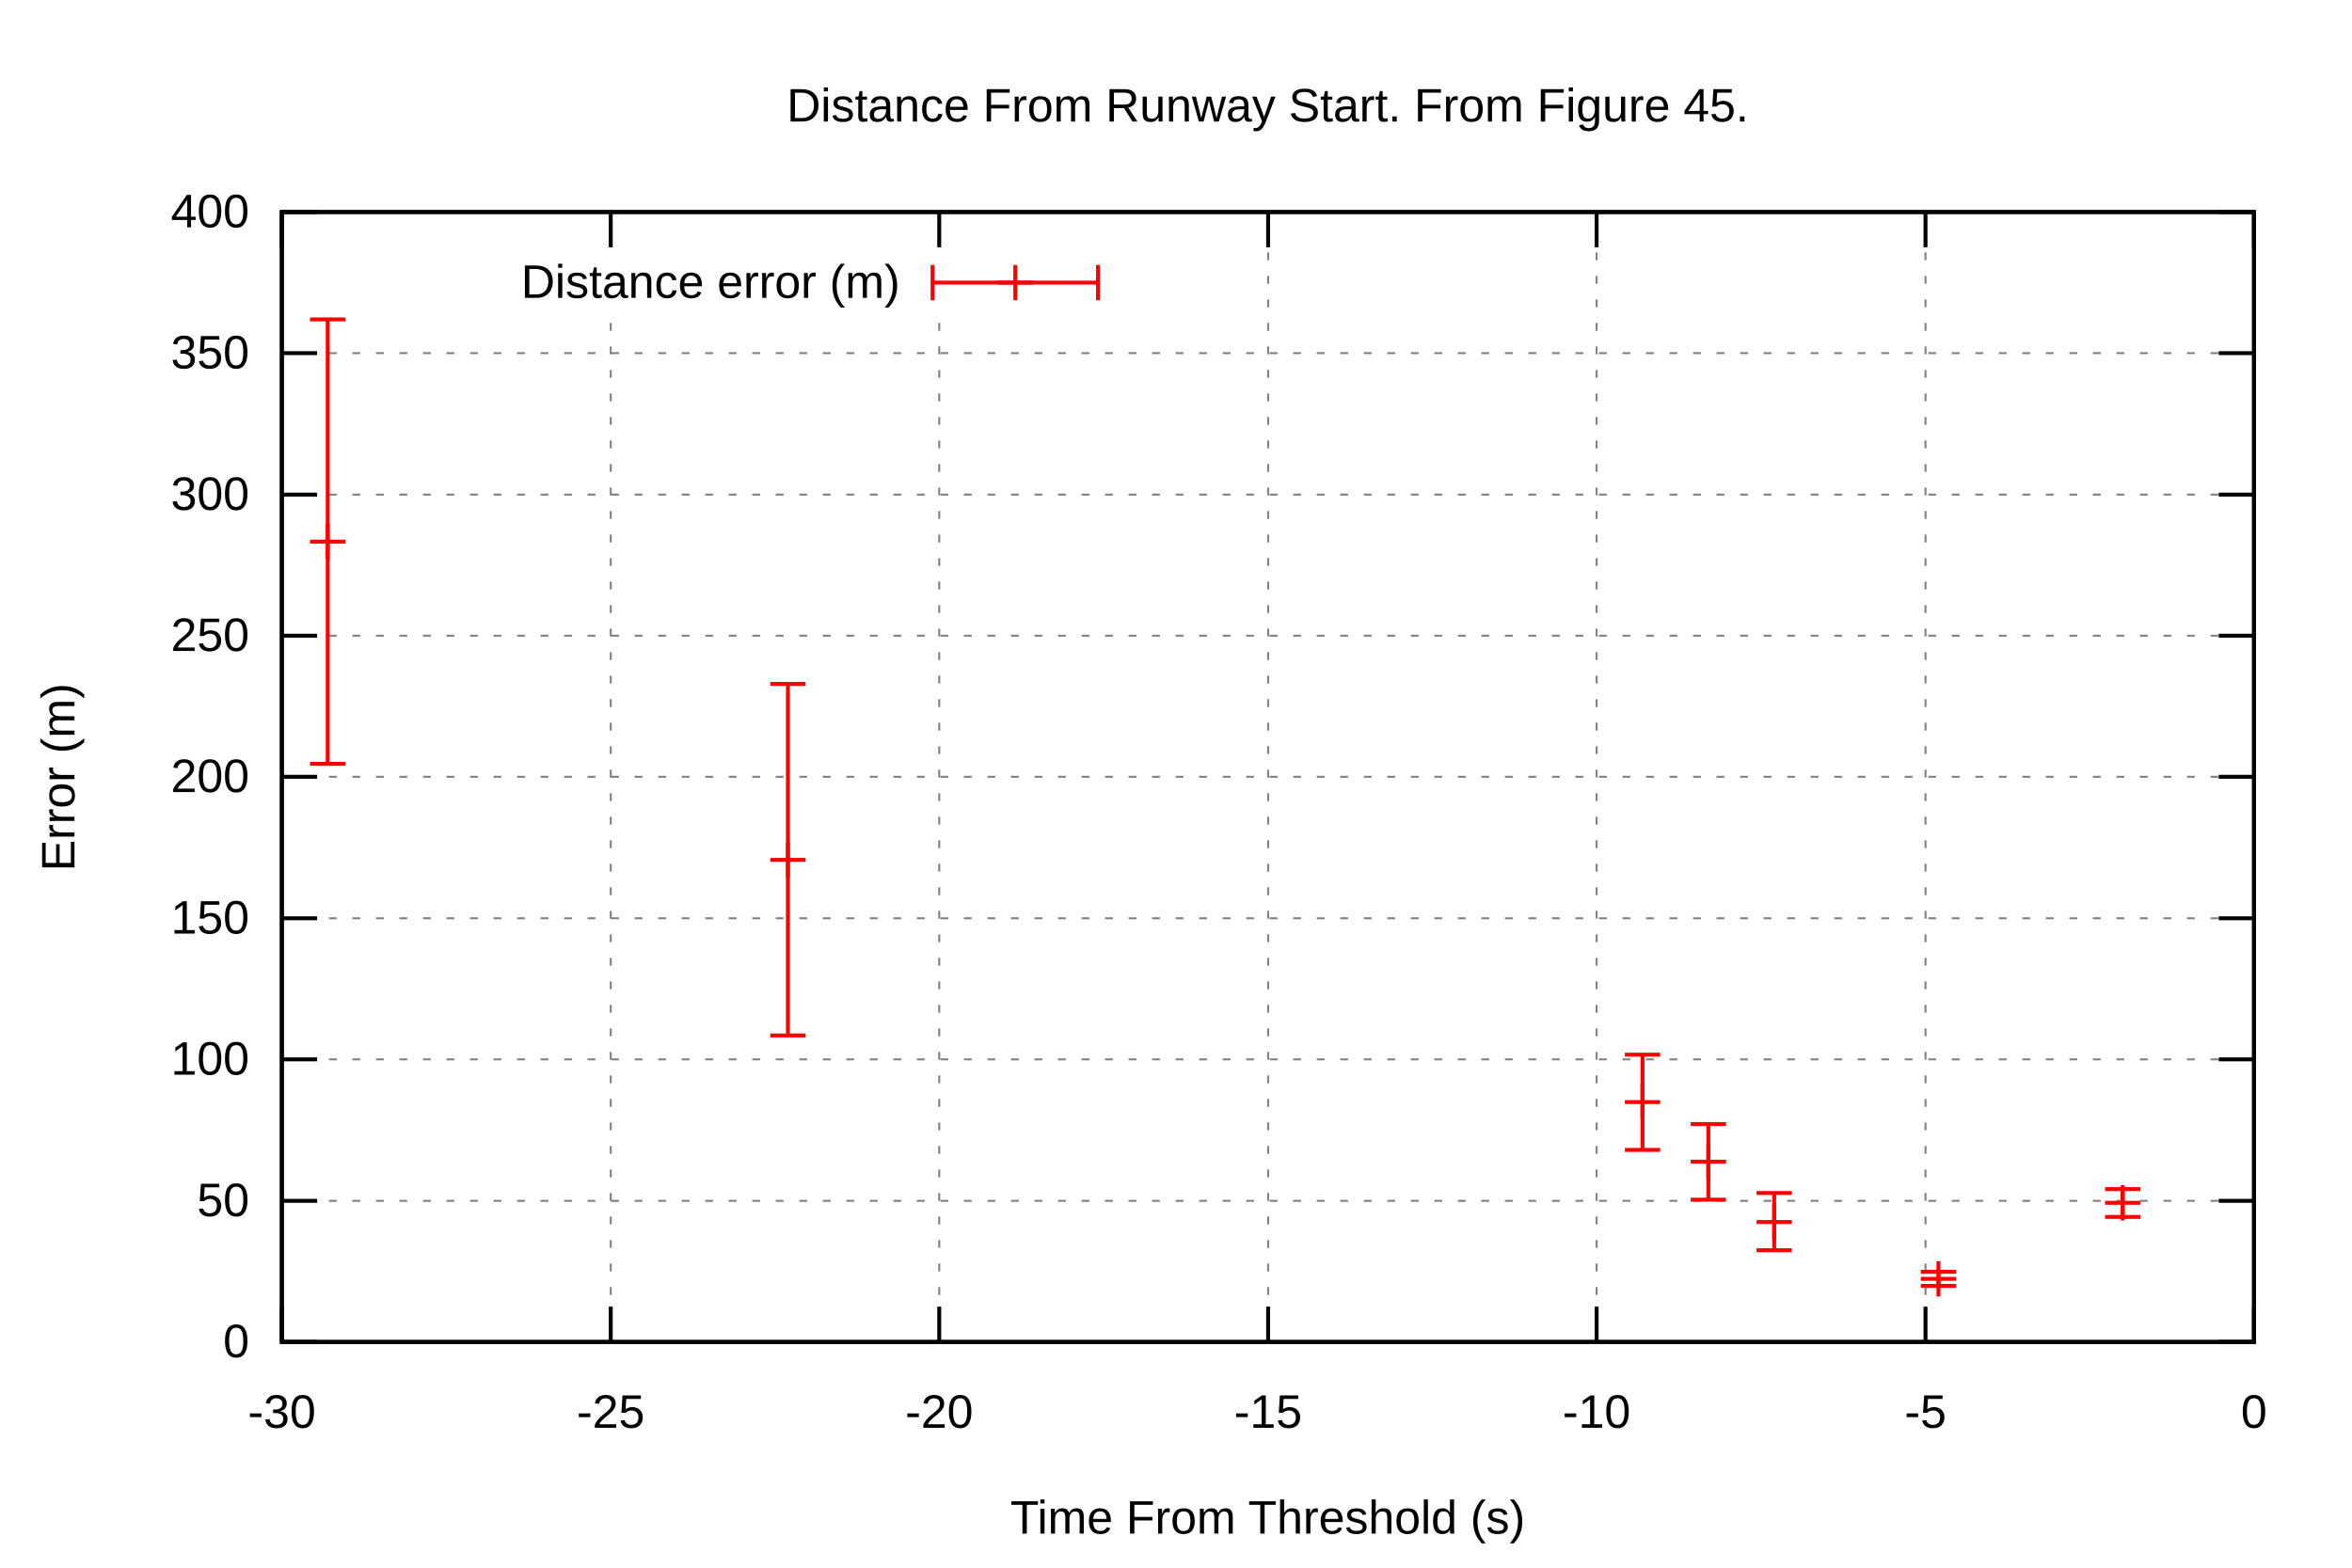
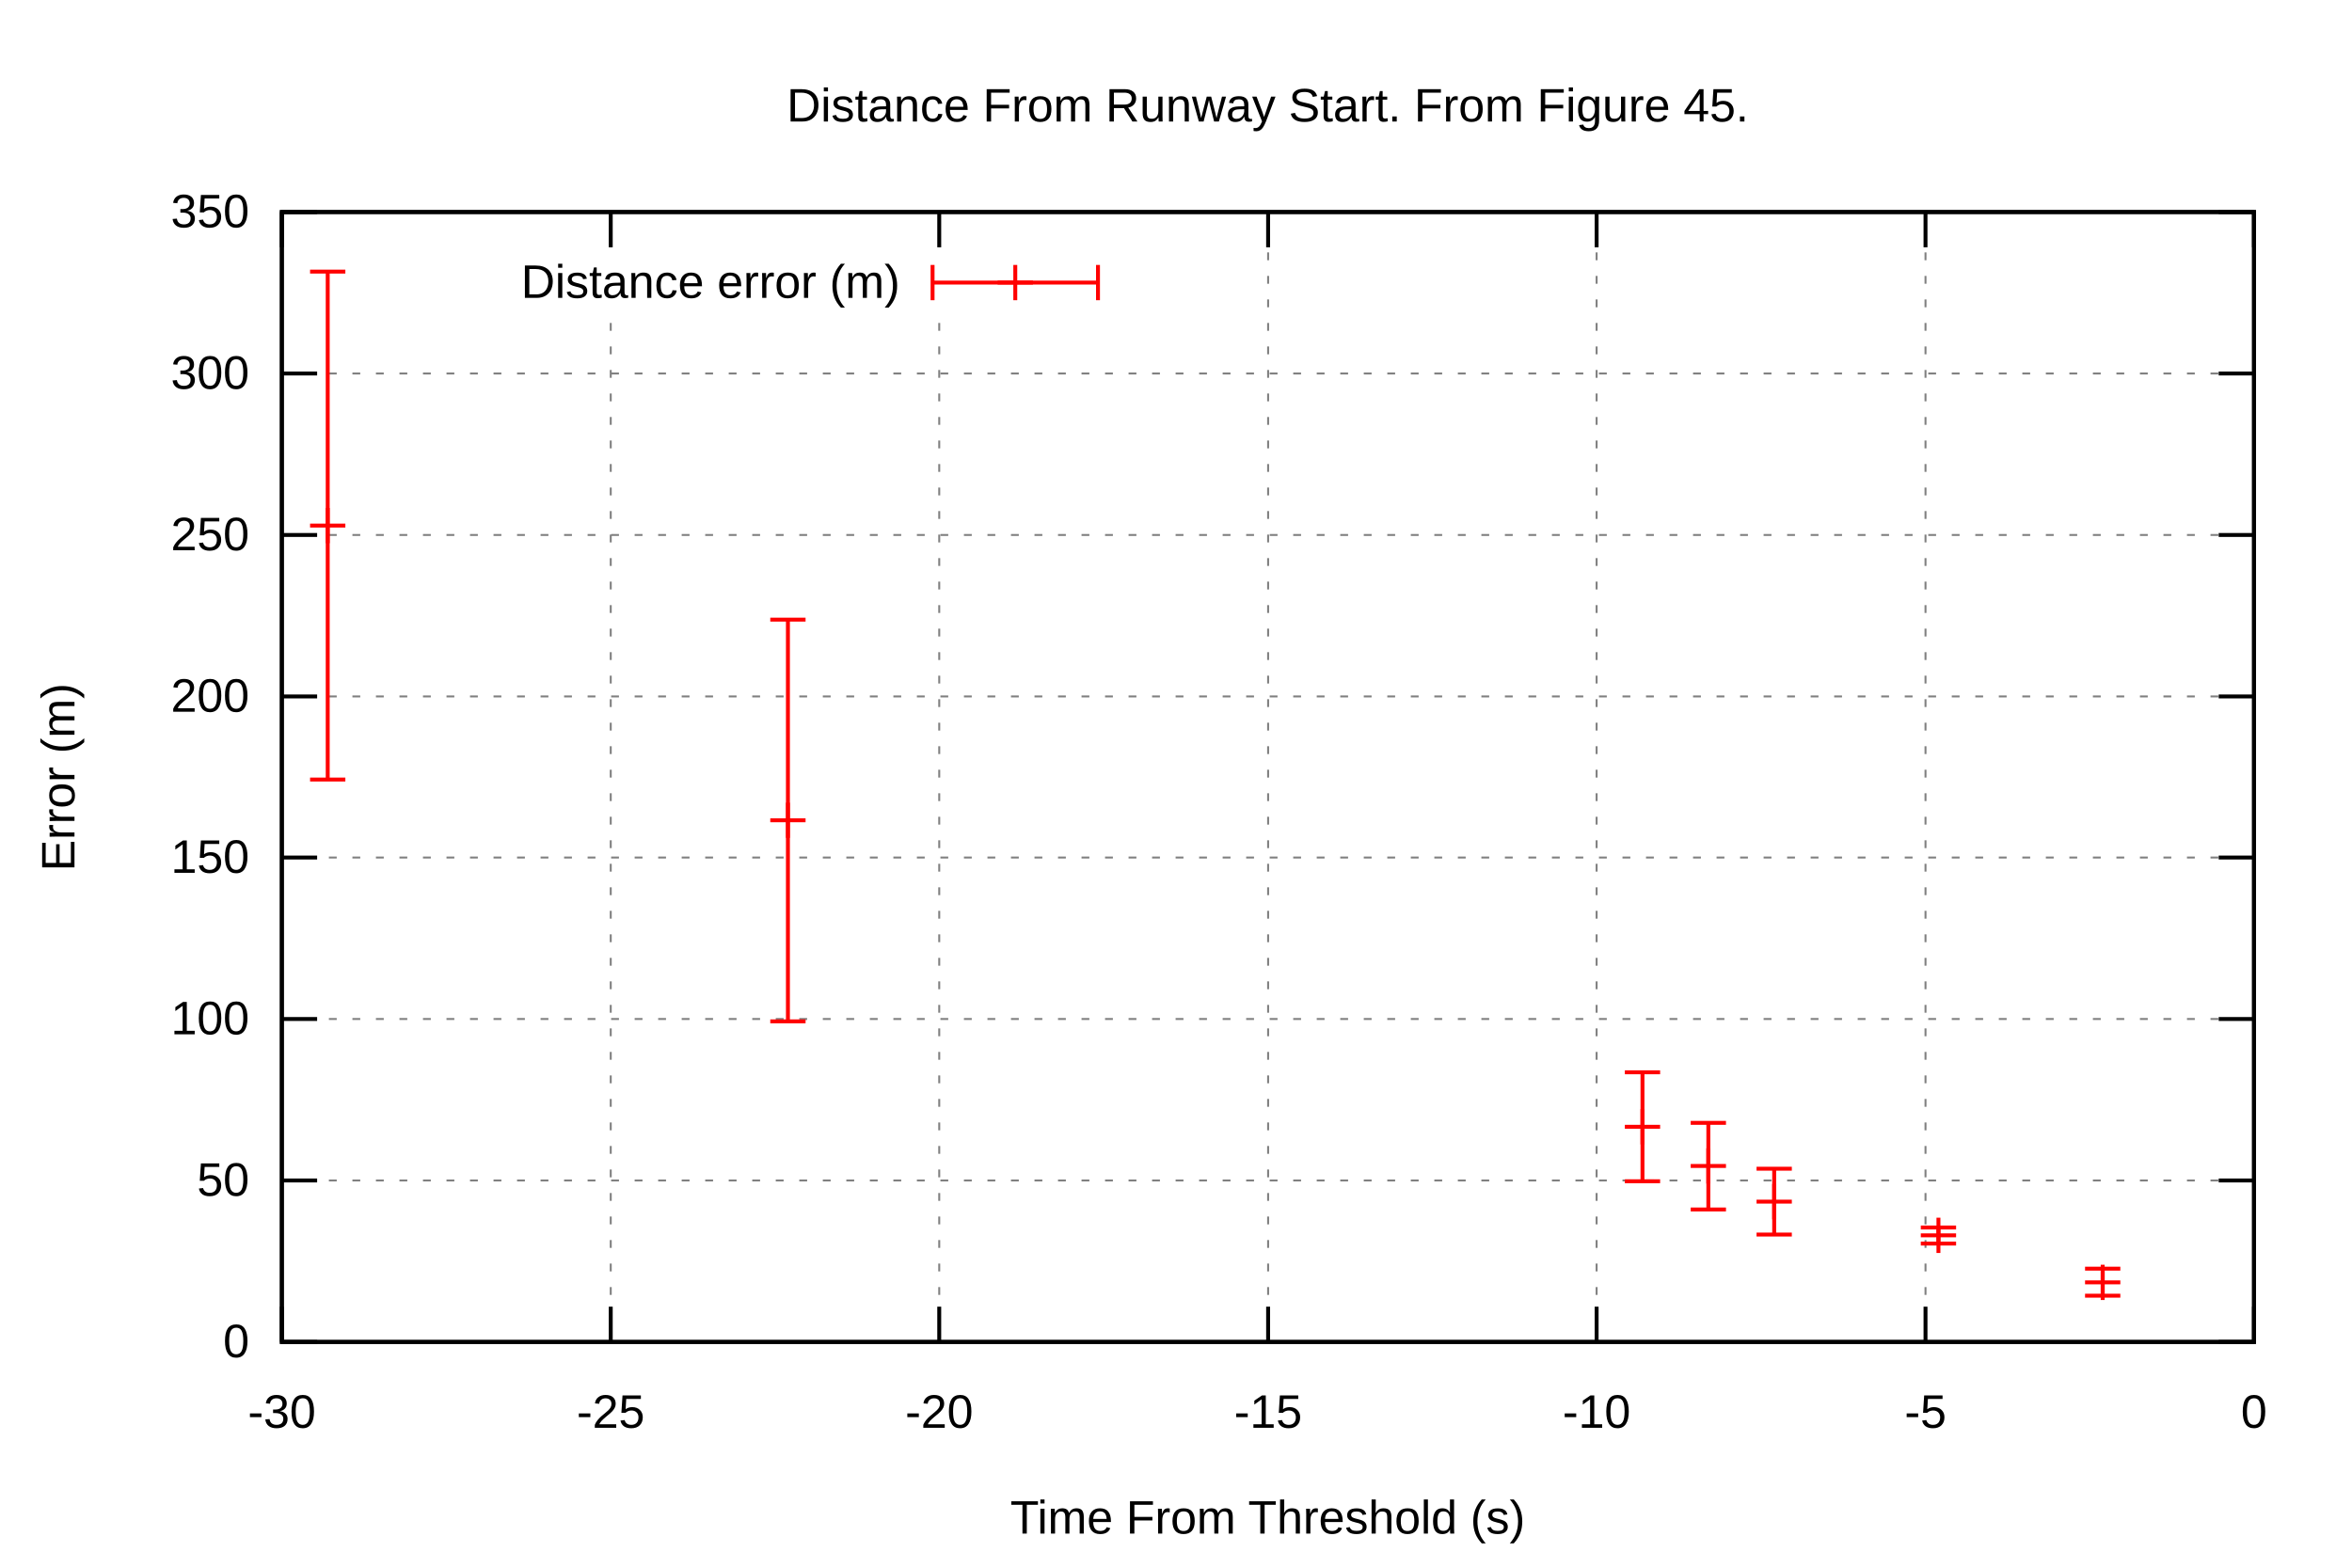
<svg xmlns="http://www.w3.org/2000/svg" xmlns:xlink="http://www.w3.org/1999/xlink" width="600" height="400" viewBox="0 0 600 400">
  <g id="gnuplot_canvas">
    <rect x="0" y="0" width="600" height="400" fill="none" />
    <defs>
      <circle id="gpDot" r="0.5" stroke-width="0.5" stroke="currentColor" />
      <path id="gpPt0" stroke-width="0.222" stroke="currentColor" d="M-1,0 h2 M0,-1 v2" />
      <path id="gpPt1" stroke-width="0.222" stroke="currentColor" d="M-1,-1 L1,1 M1,-1 L-1,1" />
      <path id="gpPt2" stroke-width="0.222" stroke="currentColor" d="M-1,0 L1,0 M0,-1 L0,1 M-1,-1 L1,1 M-1,1 L1,-1" />
      <rect id="gpPt3" stroke-width="0.222" stroke="currentColor" x="-1" y="-1" width="2" height="2" />
      <rect id="gpPt4" stroke-width="0.222" stroke="currentColor" fill="currentColor" x="-1" y="-1" width="2" height="2" />
      <circle id="gpPt5" stroke-width="0.222" stroke="currentColor" cx="0" cy="0" r="1" />
      <use xlink:href="#gpPt5" id="gpPt6" fill="currentColor" stroke="none" />
      <path id="gpPt7" stroke-width="0.222" stroke="currentColor" d="M0,-1.33 L-1.33,0.67 L1.33,0.67 z" />
      <use xlink:href="#gpPt7" id="gpPt8" fill="currentColor" stroke="none" />
      <use xlink:href="#gpPt7" id="gpPt9" stroke="currentColor" transform="rotate(180)" />
      <use xlink:href="#gpPt9" id="gpPt10" fill="currentColor" stroke="none" />
      <use xlink:href="#gpPt3" id="gpPt11" stroke="currentColor" transform="rotate(45)" />
      <use xlink:href="#gpPt11" id="gpPt12" fill="currentColor" stroke="none" />
      <path id="gpPt13" stroke-width="0.222" stroke="currentColor" d="M0,1.330 L1.265,0.411 L0.782,-1.067 L-0.782,-1.076 L-1.265,0.411 z" />
      <use xlink:href="#gpPt13" id="gpPt14" fill="currentColor" stroke="none" />
      <filter id="textbox" filterUnits="objectBoundingBox" x="0" y="0" height="1" width="1">
        <feFlood flood-color="white" flood-opacity="1" result="bgnd" />
        <feComposite in="SourceGraphic" in2="bgnd" operator="atop" />
      </filter>
      <filter id="greybox" filterUnits="objectBoundingBox" x="0" y="0" height="1" width="1">
        <feFlood flood-color="lightgrey" flood-opacity="1" result="grey" />
        <feComposite in="SourceGraphic" in2="grey" operator="atop" />
      </filter>
    </defs>
    <g fill="none" color="white" stroke="currentColor" stroke-width="1.00" stroke-linecap="butt" stroke-linejoin="miter">
</g>
    <g fill="none" color="black" stroke="currentColor" stroke-width="1.00" stroke-linecap="butt" stroke-linejoin="miter">
</g>
    <g fill="none" color="black" stroke="black" stroke-width="0.50" stroke-linecap="butt" stroke-linejoin="miter">
</g>
    <g fill="none" color="gray" stroke="currentColor" stroke-width="0.50" stroke-linecap="butt" stroke-linejoin="miter">
      <path stroke="gray" stroke-dasharray="2,4" class="gridline" d="M71.9,342.4 L575.0,342.4  " />
    </g>
    <g fill="none" color="gray" stroke="gray" stroke-width="1.00" stroke-linecap="butt" stroke-linejoin="miter">
</g>
    <g fill="none" color="black" stroke="currentColor" stroke-width="1.00" stroke-linecap="butt" stroke-linejoin="miter">
      <path stroke="black" d="M71.9,342.4 L80.9,342.4 M575.0,342.4 L566.0,342.4  " />
      <g transform="translate(63.6,346.3)" stroke="none" fill="black" font-family="Arial" font-size="12.00" text-anchor="end">
        <text>
          <tspan font-family="Arial"> 0</tspan>
        </text>
      </g>
    </g>
    <g fill="none" color="black" stroke="currentColor" stroke-width="1.00" stroke-linecap="butt" stroke-linejoin="miter">
</g>
    <g fill="none" color="black" stroke="black" stroke-width="0.50" stroke-linecap="butt" stroke-linejoin="miter">
</g>
    <g fill="none" color="gray" stroke="currentColor" stroke-width="0.50" stroke-linecap="butt" stroke-linejoin="miter">
-       <path stroke="gray" stroke-dasharray="2,4" class="gridline" d="M71.9,306.4 L575.0,306.4  " />
-     </g>
-     <g fill="none" color="gray" stroke="gray" stroke-width="1.00" stroke-linecap="butt" stroke-linejoin="miter">
- </g>
-     <g fill="none" color="black" stroke="currentColor" stroke-width="1.00" stroke-linecap="butt" stroke-linejoin="miter">
-       <path stroke="black" d="M71.9,306.4 L80.9,306.4 M575.0,306.4 L566.0,306.4  " />
-       <g transform="translate(63.6,310.3)" stroke="none" fill="black" font-family="Arial" font-size="12.00" text-anchor="end">
+       <path stroke="gray" stroke-dasharray="2,4" class="gridline" d="M71.9,301.2 L575.0,301.2  " />
+     </g>
+     <g fill="none" color="gray" stroke="gray" stroke-width="1.00" stroke-linecap="butt" stroke-linejoin="miter">
+ </g>
+     <g fill="none" color="black" stroke="currentColor" stroke-width="1.00" stroke-linecap="butt" stroke-linejoin="miter">
+       <path stroke="black" d="M71.9,301.2 L80.9,301.2 M575.0,301.2 L566.0,301.2  " />
+       <g transform="translate(63.6,305.1)" stroke="none" fill="black" font-family="Arial" font-size="12.00" text-anchor="end">
        <text>
          <tspan font-family="Arial"> 50</tspan>
        </text>
      </g>
    </g>
    <g fill="none" color="black" stroke="currentColor" stroke-width="1.00" stroke-linecap="butt" stroke-linejoin="miter">
</g>
    <g fill="none" color="black" stroke="black" stroke-width="0.50" stroke-linecap="butt" stroke-linejoin="miter">
</g>
    <g fill="none" color="gray" stroke="currentColor" stroke-width="0.50" stroke-linecap="butt" stroke-linejoin="miter">
-       <path stroke="gray" stroke-dasharray="2,4" class="gridline" d="M71.9,270.3 L575.0,270.3  " />
-     </g>
-     <g fill="none" color="gray" stroke="gray" stroke-width="1.00" stroke-linecap="butt" stroke-linejoin="miter">
- </g>
-     <g fill="none" color="black" stroke="currentColor" stroke-width="1.00" stroke-linecap="butt" stroke-linejoin="miter">
-       <path stroke="black" d="M71.9,270.3 L80.9,270.3 M575.0,270.3 L566.0,270.3  " />
-       <g transform="translate(63.6,274.2)" stroke="none" fill="black" font-family="Arial" font-size="12.00" text-anchor="end">
+       <path stroke="gray" stroke-dasharray="2,4" class="gridline" d="M71.9,260.0 L575.0,260.0  " />
+     </g>
+     <g fill="none" color="gray" stroke="gray" stroke-width="1.00" stroke-linecap="butt" stroke-linejoin="miter">
+ </g>
+     <g fill="none" color="black" stroke="currentColor" stroke-width="1.00" stroke-linecap="butt" stroke-linejoin="miter">
+       <path stroke="black" d="M71.9,260.0 L80.9,260.0 M575.0,260.0 L566.0,260.0  " />
+       <g transform="translate(63.6,263.9)" stroke="none" fill="black" font-family="Arial" font-size="12.00" text-anchor="end">
        <text>
          <tspan font-family="Arial"> 100</tspan>
        </text>
      </g>
    </g>
    <g fill="none" color="black" stroke="currentColor" stroke-width="1.00" stroke-linecap="butt" stroke-linejoin="miter">
</g>
    <g fill="none" color="black" stroke="black" stroke-width="0.50" stroke-linecap="butt" stroke-linejoin="miter">
</g>
    <g fill="none" color="gray" stroke="currentColor" stroke-width="0.50" stroke-linecap="butt" stroke-linejoin="miter">
-       <path stroke="gray" stroke-dasharray="2,4" class="gridline" d="M71.9,234.3 L575.0,234.3  " />
-     </g>
-     <g fill="none" color="gray" stroke="gray" stroke-width="1.00" stroke-linecap="butt" stroke-linejoin="miter">
- </g>
-     <g fill="none" color="black" stroke="currentColor" stroke-width="1.00" stroke-linecap="butt" stroke-linejoin="miter">
-       <path stroke="black" d="M71.9,234.3 L80.9,234.3 M575.0,234.3 L566.0,234.3  " />
-       <g transform="translate(63.6,238.2)" stroke="none" fill="black" font-family="Arial" font-size="12.00" text-anchor="end">
+       <path stroke="gray" stroke-dasharray="2,4" class="gridline" d="M71.9,218.8 L575.0,218.8  " />
+     </g>
+     <g fill="none" color="gray" stroke="gray" stroke-width="1.00" stroke-linecap="butt" stroke-linejoin="miter">
+ </g>
+     <g fill="none" color="black" stroke="currentColor" stroke-width="1.00" stroke-linecap="butt" stroke-linejoin="miter">
+       <path stroke="black" d="M71.9,218.8 L80.9,218.8 M575.0,218.8 L566.0,218.8  " />
+       <g transform="translate(63.6,222.7)" stroke="none" fill="black" font-family="Arial" font-size="12.00" text-anchor="end">
        <text>
          <tspan font-family="Arial"> 150</tspan>
        </text>
      </g>
    </g>
    <g fill="none" color="black" stroke="currentColor" stroke-width="1.00" stroke-linecap="butt" stroke-linejoin="miter">
</g>
    <g fill="none" color="black" stroke="black" stroke-width="0.50" stroke-linecap="butt" stroke-linejoin="miter">
</g>
    <g fill="none" color="gray" stroke="currentColor" stroke-width="0.50" stroke-linecap="butt" stroke-linejoin="miter">
-       <path stroke="gray" stroke-dasharray="2,4" class="gridline" d="M71.9,198.2 L575.0,198.2  " />
-     </g>
-     <g fill="none" color="gray" stroke="gray" stroke-width="1.00" stroke-linecap="butt" stroke-linejoin="miter">
- </g>
-     <g fill="none" color="black" stroke="currentColor" stroke-width="1.00" stroke-linecap="butt" stroke-linejoin="miter">
-       <path stroke="black" d="M71.9,198.2 L80.9,198.2 M575.0,198.2 L566.0,198.2  " />
-       <g transform="translate(63.6,202.1)" stroke="none" fill="black" font-family="Arial" font-size="12.00" text-anchor="end">
+       <path stroke="gray" stroke-dasharray="2,4" class="gridline" d="M71.9,177.7 L575.0,177.7  " />
+     </g>
+     <g fill="none" color="gray" stroke="gray" stroke-width="1.00" stroke-linecap="butt" stroke-linejoin="miter">
+ </g>
+     <g fill="none" color="black" stroke="currentColor" stroke-width="1.00" stroke-linecap="butt" stroke-linejoin="miter">
+       <path stroke="black" d="M71.9,177.7 L80.9,177.7 M575.0,177.7 L566.0,177.7  " />
+       <g transform="translate(63.6,181.6)" stroke="none" fill="black" font-family="Arial" font-size="12.00" text-anchor="end">
        <text>
          <tspan font-family="Arial"> 200</tspan>
        </text>
      </g>
    </g>
    <g fill="none" color="black" stroke="currentColor" stroke-width="1.00" stroke-linecap="butt" stroke-linejoin="miter">
</g>
    <g fill="none" color="black" stroke="black" stroke-width="0.50" stroke-linecap="butt" stroke-linejoin="miter">
</g>
    <g fill="none" color="gray" stroke="currentColor" stroke-width="0.50" stroke-linecap="butt" stroke-linejoin="miter">
-       <path stroke="gray" stroke-dasharray="2,4" class="gridline" d="M71.9,162.2 L575.0,162.2  " />
-     </g>
-     <g fill="none" color="gray" stroke="gray" stroke-width="1.00" stroke-linecap="butt" stroke-linejoin="miter">
- </g>
-     <g fill="none" color="black" stroke="currentColor" stroke-width="1.00" stroke-linecap="butt" stroke-linejoin="miter">
-       <path stroke="black" d="M71.9,162.2 L80.9,162.2 M575.0,162.2 L566.0,162.2  " />
-       <g transform="translate(63.6,166.1)" stroke="none" fill="black" font-family="Arial" font-size="12.00" text-anchor="end">
+       <path stroke="gray" stroke-dasharray="2,4" class="gridline" d="M71.9,136.5 L575.0,136.5  " />
+     </g>
+     <g fill="none" color="gray" stroke="gray" stroke-width="1.00" stroke-linecap="butt" stroke-linejoin="miter">
+ </g>
+     <g fill="none" color="black" stroke="currentColor" stroke-width="1.00" stroke-linecap="butt" stroke-linejoin="miter">
+       <path stroke="black" d="M71.9,136.5 L80.9,136.5 M575.0,136.5 L566.0,136.5  " />
+       <g transform="translate(63.6,140.4)" stroke="none" fill="black" font-family="Arial" font-size="12.00" text-anchor="end">
        <text>
          <tspan font-family="Arial"> 250</tspan>
        </text>
      </g>
    </g>
    <g fill="none" color="black" stroke="currentColor" stroke-width="1.00" stroke-linecap="butt" stroke-linejoin="miter">
</g>
    <g fill="none" color="black" stroke="black" stroke-width="0.50" stroke-linecap="butt" stroke-linejoin="miter">
</g>
    <g fill="none" color="gray" stroke="currentColor" stroke-width="0.50" stroke-linecap="butt" stroke-linejoin="miter">
-       <path stroke="gray" stroke-dasharray="2,4" class="gridline" d="M71.9,126.2 L575.0,126.2  " />
-     </g>
-     <g fill="none" color="gray" stroke="gray" stroke-width="1.00" stroke-linecap="butt" stroke-linejoin="miter">
- </g>
-     <g fill="none" color="black" stroke="currentColor" stroke-width="1.00" stroke-linecap="butt" stroke-linejoin="miter">
-       <path stroke="black" d="M71.9,126.2 L80.9,126.2 M575.0,126.2 L566.0,126.2  " />
-       <g transform="translate(63.6,130.1)" stroke="none" fill="black" font-family="Arial" font-size="12.00" text-anchor="end">
+       <path stroke="gray" stroke-dasharray="2,4" class="gridline" d="M71.9,95.3 L575.0,95.3  " />
+     </g>
+     <g fill="none" color="gray" stroke="gray" stroke-width="1.00" stroke-linecap="butt" stroke-linejoin="miter">
+ </g>
+     <g fill="none" color="black" stroke="currentColor" stroke-width="1.00" stroke-linecap="butt" stroke-linejoin="miter">
+       <path stroke="black" d="M71.9,95.3 L80.9,95.3 M575.0,95.3 L566.0,95.3  " />
+       <g transform="translate(63.6,99.2)" stroke="none" fill="black" font-family="Arial" font-size="12.00" text-anchor="end">
        <text>
          <tspan font-family="Arial"> 300</tspan>
-         </text>
-       </g>
-     </g>
-     <g fill="none" color="black" stroke="currentColor" stroke-width="1.00" stroke-linecap="butt" stroke-linejoin="miter">
- </g>
-     <g fill="none" color="black" stroke="black" stroke-width="0.50" stroke-linecap="butt" stroke-linejoin="miter">
- </g>
-     <g fill="none" color="gray" stroke="currentColor" stroke-width="0.50" stroke-linecap="butt" stroke-linejoin="miter">
-       <path stroke="gray" stroke-dasharray="2,4" class="gridline" d="M71.9,90.1 L575.0,90.1  " />
-     </g>
-     <g fill="none" color="gray" stroke="gray" stroke-width="1.00" stroke-linecap="butt" stroke-linejoin="miter">
- </g>
-     <g fill="none" color="black" stroke="currentColor" stroke-width="1.00" stroke-linecap="butt" stroke-linejoin="miter">
-       <path stroke="black" d="M71.9,90.1 L80.9,90.1 M575.0,90.1 L566.0,90.1  " />
-       <g transform="translate(63.6,94.0)" stroke="none" fill="black" font-family="Arial" font-size="12.00" text-anchor="end">
-         <text>
-           <tspan font-family="Arial"> 350</tspan>
        </text>
      </g>
    </g>
    <g fill="none" color="black" stroke="currentColor" stroke-width="1.00" stroke-linecap="butt" stroke-linejoin="miter">
</g>
    <g fill="none" color="black" stroke="black" stroke-width="0.50" stroke-linecap="butt" stroke-linejoin="miter">
</g>
    <g fill="none" color="gray" stroke="currentColor" stroke-width="0.50" stroke-linecap="butt" stroke-linejoin="miter">
      <path stroke="gray" stroke-dasharray="2,4" class="gridline" d="M71.9,54.1 L575.0,54.1  " />
    </g>
    <g fill="none" color="gray" stroke="gray" stroke-width="1.00" stroke-linecap="butt" stroke-linejoin="miter">
</g>
    <g fill="none" color="black" stroke="currentColor" stroke-width="1.00" stroke-linecap="butt" stroke-linejoin="miter">
      <path stroke="black" d="M71.9,54.1 L80.9,54.1 M575.0,54.1 L566.0,54.1  " />
      <g transform="translate(63.6,58.0)" stroke="none" fill="black" font-family="Arial" font-size="12.00" text-anchor="end">
        <text>
-           <tspan font-family="Arial"> 400</tspan>
+           <tspan font-family="Arial"> 350</tspan>
        </text>
      </g>
    </g>
    <g fill="none" color="black" stroke="currentColor" stroke-width="1.00" stroke-linecap="butt" stroke-linejoin="miter">
</g>
    <g fill="none" color="black" stroke="black" stroke-width="0.50" stroke-linecap="butt" stroke-linejoin="miter">
</g>
    <g fill="none" color="gray" stroke="currentColor" stroke-width="0.50" stroke-linecap="butt" stroke-linejoin="miter">
      <path stroke="gray" stroke-dasharray="2,4" class="gridline" d="M71.9,342.4 L71.9,54.1  " />
    </g>
    <g fill="none" color="gray" stroke="gray" stroke-width="1.00" stroke-linecap="butt" stroke-linejoin="miter">
</g>
    <g fill="none" color="black" stroke="currentColor" stroke-width="1.00" stroke-linecap="butt" stroke-linejoin="miter">
      <path stroke="black" d="M71.9,342.4 L71.9,333.4 M71.9,54.1 L71.9,63.1  " />
      <g transform="translate(71.9,364.3)" stroke="none" fill="black" font-family="Arial" font-size="12.00" text-anchor="middle">
        <text>
          <tspan font-family="Arial">-30</tspan>
        </text>
      </g>
    </g>
    <g fill="none" color="black" stroke="currentColor" stroke-width="1.00" stroke-linecap="butt" stroke-linejoin="miter">
</g>
    <g fill="none" color="black" stroke="black" stroke-width="0.50" stroke-linecap="butt" stroke-linejoin="miter">
</g>
    <g fill="none" color="gray" stroke="currentColor" stroke-width="0.50" stroke-linecap="butt" stroke-linejoin="miter">
      <path stroke="gray" stroke-dasharray="2,4" class="gridline" d="M155.8,342.4 L155.8,81.1 M155.8,63.1 L155.8,54.1  " />
    </g>
    <g fill="none" color="gray" stroke="gray" stroke-width="1.00" stroke-linecap="butt" stroke-linejoin="miter">
</g>
    <g fill="none" color="black" stroke="currentColor" stroke-width="1.00" stroke-linecap="butt" stroke-linejoin="miter">
      <path stroke="black" d="M155.8,342.4 L155.8,333.4 M155.8,54.1 L155.8,63.1  " />
      <g transform="translate(155.8,364.3)" stroke="none" fill="black" font-family="Arial" font-size="12.00" text-anchor="middle">
        <text>
          <tspan font-family="Arial">-25</tspan>
        </text>
      </g>
    </g>
    <g fill="none" color="black" stroke="currentColor" stroke-width="1.00" stroke-linecap="butt" stroke-linejoin="miter">
</g>
    <g fill="none" color="black" stroke="black" stroke-width="0.50" stroke-linecap="butt" stroke-linejoin="miter">
</g>
    <g fill="none" color="gray" stroke="currentColor" stroke-width="0.50" stroke-linecap="butt" stroke-linejoin="miter">
      <path stroke="gray" stroke-dasharray="2,4" class="gridline" d="M239.6,342.4 L239.6,81.1 M239.6,63.1 L239.6,54.1  " />
    </g>
    <g fill="none" color="gray" stroke="gray" stroke-width="1.00" stroke-linecap="butt" stroke-linejoin="miter">
</g>
    <g fill="none" color="black" stroke="currentColor" stroke-width="1.00" stroke-linecap="butt" stroke-linejoin="miter">
      <path stroke="black" d="M239.6,342.4 L239.6,333.4 M239.6,54.1 L239.6,63.1  " />
      <g transform="translate(239.6,364.3)" stroke="none" fill="black" font-family="Arial" font-size="12.00" text-anchor="middle">
        <text>
          <tspan font-family="Arial">-20</tspan>
        </text>
      </g>
    </g>
    <g fill="none" color="black" stroke="currentColor" stroke-width="1.00" stroke-linecap="butt" stroke-linejoin="miter">
</g>
    <g fill="none" color="black" stroke="black" stroke-width="0.50" stroke-linecap="butt" stroke-linejoin="miter">
</g>
    <g fill="none" color="gray" stroke="currentColor" stroke-width="0.50" stroke-linecap="butt" stroke-linejoin="miter">
      <path stroke="gray" stroke-dasharray="2,4" class="gridline" d="M323.5,342.4 L323.5,54.1  " />
    </g>
    <g fill="none" color="gray" stroke="gray" stroke-width="1.00" stroke-linecap="butt" stroke-linejoin="miter">
</g>
    <g fill="none" color="black" stroke="currentColor" stroke-width="1.00" stroke-linecap="butt" stroke-linejoin="miter">
      <path stroke="black" d="M323.5,342.4 L323.5,333.4 M323.5,54.1 L323.5,63.1  " />
      <g transform="translate(323.5,364.3)" stroke="none" fill="black" font-family="Arial" font-size="12.00" text-anchor="middle">
        <text>
          <tspan font-family="Arial">-15</tspan>
        </text>
      </g>
    </g>
    <g fill="none" color="black" stroke="currentColor" stroke-width="1.00" stroke-linecap="butt" stroke-linejoin="miter">
</g>
    <g fill="none" color="black" stroke="black" stroke-width="0.50" stroke-linecap="butt" stroke-linejoin="miter">
</g>
    <g fill="none" color="gray" stroke="currentColor" stroke-width="0.50" stroke-linecap="butt" stroke-linejoin="miter">
      <path stroke="gray" stroke-dasharray="2,4" class="gridline" d="M407.3,342.4 L407.3,54.1  " />
    </g>
    <g fill="none" color="gray" stroke="gray" stroke-width="1.00" stroke-linecap="butt" stroke-linejoin="miter">
</g>
    <g fill="none" color="black" stroke="currentColor" stroke-width="1.00" stroke-linecap="butt" stroke-linejoin="miter">
      <path stroke="black" d="M407.3,342.4 L407.3,333.4 M407.3,54.1 L407.3,63.1  " />
      <g transform="translate(407.3,364.3)" stroke="none" fill="black" font-family="Arial" font-size="12.00" text-anchor="middle">
        <text>
          <tspan font-family="Arial">-10</tspan>
        </text>
      </g>
    </g>
    <g fill="none" color="black" stroke="currentColor" stroke-width="1.00" stroke-linecap="butt" stroke-linejoin="miter">
</g>
    <g fill="none" color="black" stroke="black" stroke-width="0.50" stroke-linecap="butt" stroke-linejoin="miter">
</g>
    <g fill="none" color="gray" stroke="currentColor" stroke-width="0.50" stroke-linecap="butt" stroke-linejoin="miter">
      <path stroke="gray" stroke-dasharray="2,4" class="gridline" d="M491.2,342.4 L491.2,54.1  " />
    </g>
    <g fill="none" color="gray" stroke="gray" stroke-width="1.00" stroke-linecap="butt" stroke-linejoin="miter">
</g>
    <g fill="none" color="black" stroke="currentColor" stroke-width="1.00" stroke-linecap="butt" stroke-linejoin="miter">
      <path stroke="black" d="M491.2,342.4 L491.2,333.4 M491.2,54.1 L491.2,63.1  " />
      <g transform="translate(491.2,364.3)" stroke="none" fill="black" font-family="Arial" font-size="12.00" text-anchor="middle">
        <text>
          <tspan font-family="Arial">-5</tspan>
        </text>
      </g>
    </g>
    <g fill="none" color="black" stroke="currentColor" stroke-width="1.00" stroke-linecap="butt" stroke-linejoin="miter">
</g>
    <g fill="none" color="black" stroke="black" stroke-width="0.50" stroke-linecap="butt" stroke-linejoin="miter">
</g>
    <g fill="none" color="gray" stroke="currentColor" stroke-width="0.50" stroke-linecap="butt" stroke-linejoin="miter">
      <path stroke="gray" stroke-dasharray="2,4" class="gridline" d="M575.0,342.4 L575.0,54.1  " />
    </g>
    <g fill="none" color="gray" stroke="gray" stroke-width="1.00" stroke-linecap="butt" stroke-linejoin="miter">
</g>
    <g fill="none" color="black" stroke="currentColor" stroke-width="1.00" stroke-linecap="butt" stroke-linejoin="miter">
      <path stroke="black" d="M575.0,342.4 L575.0,333.4 M575.0,54.1 L575.0,63.1  " />
      <g transform="translate(575.0,364.3)" stroke="none" fill="black" font-family="Arial" font-size="12.00" text-anchor="middle">
        <text>
          <tspan font-family="Arial"> 0</tspan>
        </text>
      </g>
    </g>
    <g fill="none" color="black" stroke="currentColor" stroke-width="1.00" stroke-linecap="butt" stroke-linejoin="miter">
</g>
    <g fill="none" color="black" stroke="currentColor" stroke-width="1.00" stroke-linecap="butt" stroke-linejoin="miter">
      <path stroke="black" d="M71.9,54.1 L71.9,342.4 L575.0,342.4 L575.0,54.1 L71.9,54.1 Z  " />
    </g>
    <g fill="none" color="black" stroke="currentColor" stroke-width="1.00" stroke-linecap="butt" stroke-linejoin="miter">
</g>
    <g fill="none" color="black" stroke="currentColor" stroke-width="1.00" stroke-linecap="butt" stroke-linejoin="miter">
      <g transform="translate(19.0,198.3) rotate(270)" stroke="none" fill="black" font-family="Arial" font-size="12.00" text-anchor="middle">
        <text>
          <tspan font-family="Arial">Error (m)</tspan>
        </text>
      </g>
    </g>
    <g fill="none" color="black" stroke="currentColor" stroke-width="1.00" stroke-linecap="butt" stroke-linejoin="miter">
      <g transform="translate(323.4,391.3)" stroke="none" fill="black" font-family="Arial" font-size="12.00" text-anchor="middle">
        <text>
          <tspan font-family="Arial">Time From Threshold (s)</tspan>
        </text>
      </g>
    </g>
    <g fill="none" color="black" stroke="currentColor" stroke-width="1.00" stroke-linecap="butt" stroke-linejoin="miter">
</g>
    <g id="gnuplot_plot_1">
      <g fill="none" color="black" stroke="currentColor" stroke-width="1.00" stroke-linecap="butt" stroke-linejoin="miter">
        <g transform="translate(229.6,76.0)" stroke="none" fill="black" font-family="Arial" font-size="12.00" text-anchor="end">
          <text>
            <tspan font-family="Arial">Distance error (m)</tspan>
          </text>
        </g>
      </g>
      <g fill="none" color="black" stroke="currentColor" stroke-width="1.00" stroke-linecap="butt" stroke-linejoin="miter">
-         <path stroke="red" d="M237.9,72.1 L280.1,72.1 M237.9,67.6 L237.9,76.6 M280.1,67.6 L280.1,76.6 M83.6,81.5 L83.6,194.9   M79.1,81.5 L88.1,81.5 M79.1,194.9 L88.1,194.9 M201.0,174.5 L201.0,264.2 M196.5,174.5 L205.5,174.5   M196.5,264.2 L205.5,264.2 M419.0,269.1 L419.0,293.4 M414.5,269.1 L423.5,269.1 M414.5,293.4 L423.5,293.4   M435.8,286.8 L435.8,306.1 M431.3,286.8 L440.3,286.8 M431.3,306.1 L440.3,306.1 M452.6,304.4 L452.6,319.0   M448.1,304.4 L457.1,304.4 M448.1,319.0 L457.1,319.0 M494.5,324.5 L494.5,328.1 M490.0,324.5 L499.0,324.5   M490.0,328.1 L499.0,328.1 M541.5,310.5 L541.5,303.4 M537.0,310.5 L546.0,310.5 M537.0,303.4 L546.0,303.4    " />
+         <path stroke="red" d="M237.9,72.1 L280.1,72.1 M237.9,67.6 L237.9,76.6 M280.1,67.6 L280.1,76.6 M83.6,69.3 L83.6,198.9   M79.1,69.3 L88.1,69.3 M79.1,198.9 L88.1,198.9 M201.0,158.1 L201.0,260.6 M196.5,158.1 L205.5,158.1   M196.5,260.6 L205.5,260.6 M419.0,273.6 L419.0,301.4 M414.5,273.6 L423.5,273.6 M414.5,301.4 L423.5,301.4   M435.8,286.5 L435.8,308.6 M431.3,286.5 L440.3,286.5 M431.3,308.6 L440.3,308.6 M452.6,298.2 L452.6,315.0   M448.1,298.2 L457.1,298.2 M448.1,315.0 L457.1,315.0 M494.5,313.2 L494.5,317.3 M490.0,313.2 L499.0,313.2   M490.0,317.3 L499.0,317.3 M536.4,330.6 L536.4,323.7 M531.9,330.6 L540.9,330.6 M531.9,323.7 L540.9,323.7    " />
      </g>
      <g fill="none" color="black" stroke="currentColor" stroke-width="1.00" stroke-linecap="butt" stroke-linejoin="miter">
-         <use xlink:href="#gpPt0" transform="translate(83.6,138.2) scale(4.50)" color="red" />
-         <use xlink:href="#gpPt0" transform="translate(201.0,219.4) scale(4.50)" color="red" />
-         <use xlink:href="#gpPt0" transform="translate(419.0,281.2) scale(4.50)" color="red" />
-         <use xlink:href="#gpPt0" transform="translate(435.8,296.4) scale(4.50)" color="red" />
-         <use xlink:href="#gpPt0" transform="translate(452.6,311.8) scale(4.50)" color="red" />
-         <use xlink:href="#gpPt0" transform="translate(494.5,326.3) scale(4.50)" color="red" />
-         <use xlink:href="#gpPt0" transform="translate(541.5,306.9) scale(4.50)" color="red" />
+         <use xlink:href="#gpPt0" transform="translate(83.6,134.1) scale(4.50)" color="red" />
+         <use xlink:href="#gpPt0" transform="translate(201.0,209.3) scale(4.50)" color="red" />
+         <use xlink:href="#gpPt0" transform="translate(419.0,287.5) scale(4.50)" color="red" />
+         <use xlink:href="#gpPt0" transform="translate(435.8,297.5) scale(4.50)" color="red" />
+         <use xlink:href="#gpPt0" transform="translate(452.6,306.6) scale(4.50)" color="red" />
+         <use xlink:href="#gpPt0" transform="translate(494.5,315.2) scale(4.50)" color="red" />
+         <use xlink:href="#gpPt0" transform="translate(536.4,327.2) scale(4.50)" color="red" />
        <use xlink:href="#gpPt0" transform="translate(259.0,72.1) scale(4.50)" color="red" />
      </g>
    </g>
    <g fill="none" color="white" stroke="red" stroke-width="2.00" stroke-linecap="butt" stroke-linejoin="miter">
</g>
    <g fill="none" color="black" stroke="currentColor" stroke-width="2.00" stroke-linecap="butt" stroke-linejoin="miter">
</g>
    <g fill="none" color="black" stroke="black" stroke-width="1.00" stroke-linecap="butt" stroke-linejoin="miter">
</g>
    <g fill="none" color="black" stroke="currentColor" stroke-width="1.00" stroke-linecap="butt" stroke-linejoin="miter">
      <path stroke="black" d="M71.9,54.1 L71.9,342.4 L575.0,342.4 L575.0,54.1 L71.9,54.1 Z  " />
    </g>
    <g fill="none" color="black" stroke="currentColor" stroke-width="1.00" stroke-linecap="butt" stroke-linejoin="miter">
      <g transform="translate(323.4,31.0)" stroke="none" fill="black" font-family="Arial" font-size="12.00" text-anchor="middle">
        <text>
          <tspan font-family="Arial">Distance From Runway Start. From Figure 45.</tspan>
        </text>
      </g>
    </g>
    <g fill="none" color="black" stroke="currentColor" stroke-width="1.00" stroke-linecap="butt" stroke-linejoin="miter">
</g>
  </g>
</svg>
